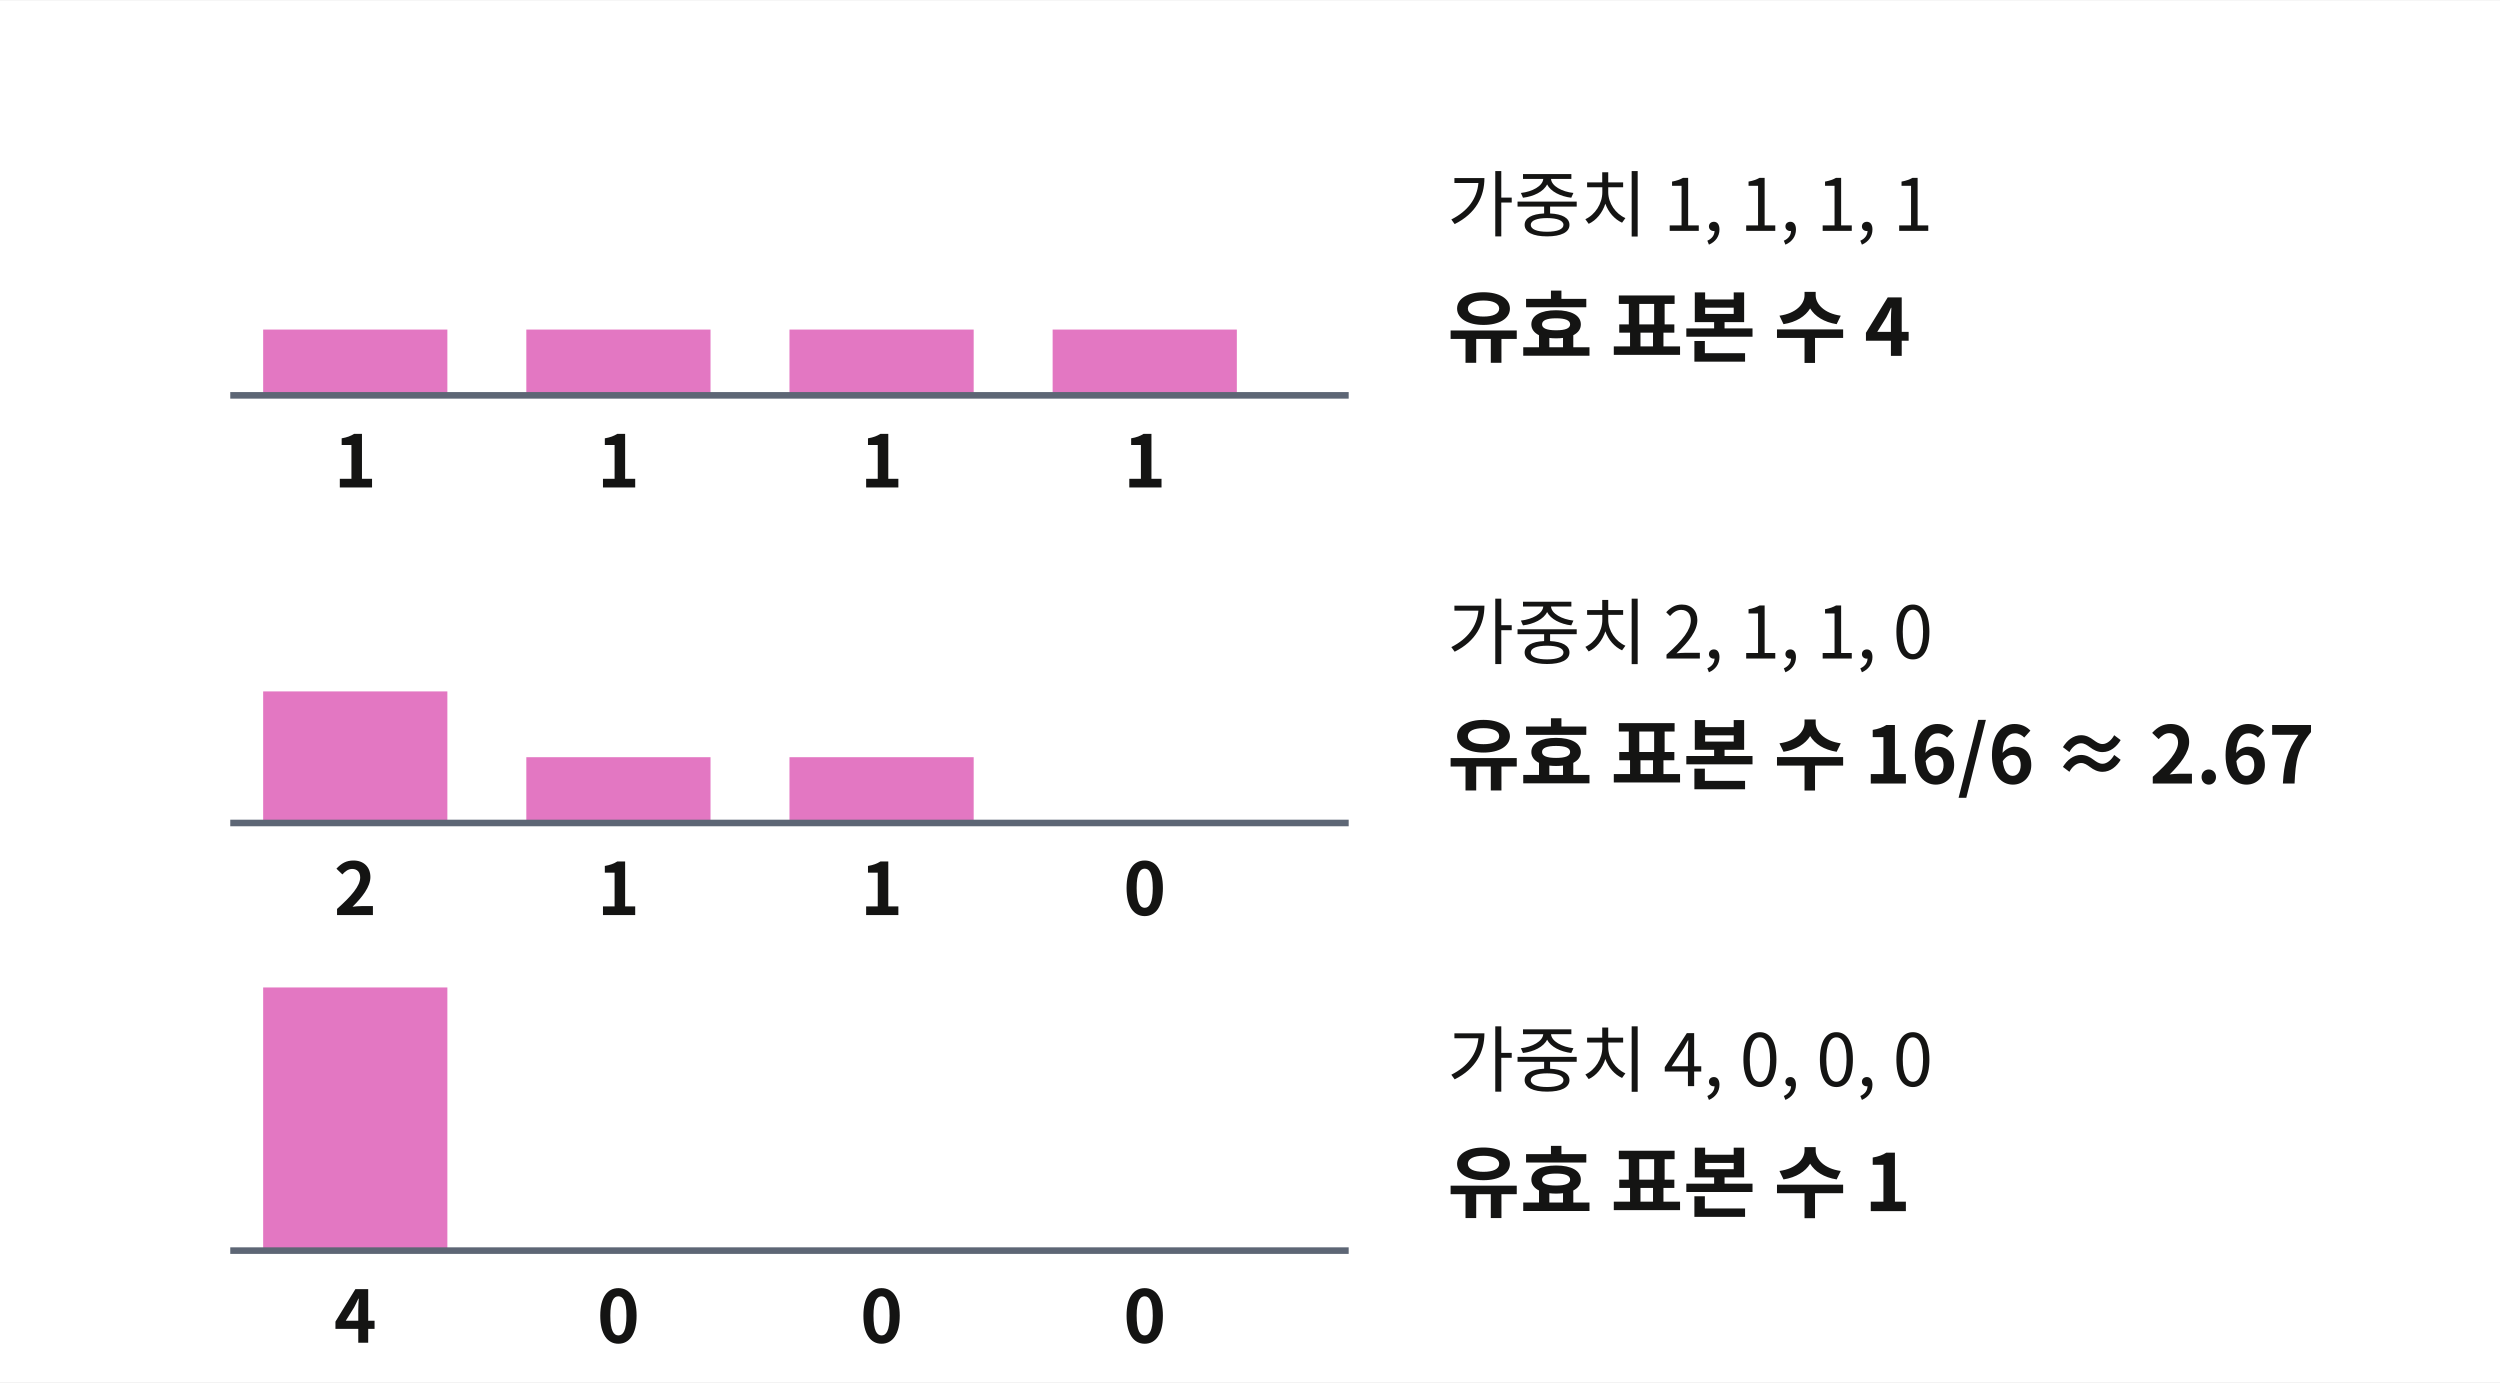
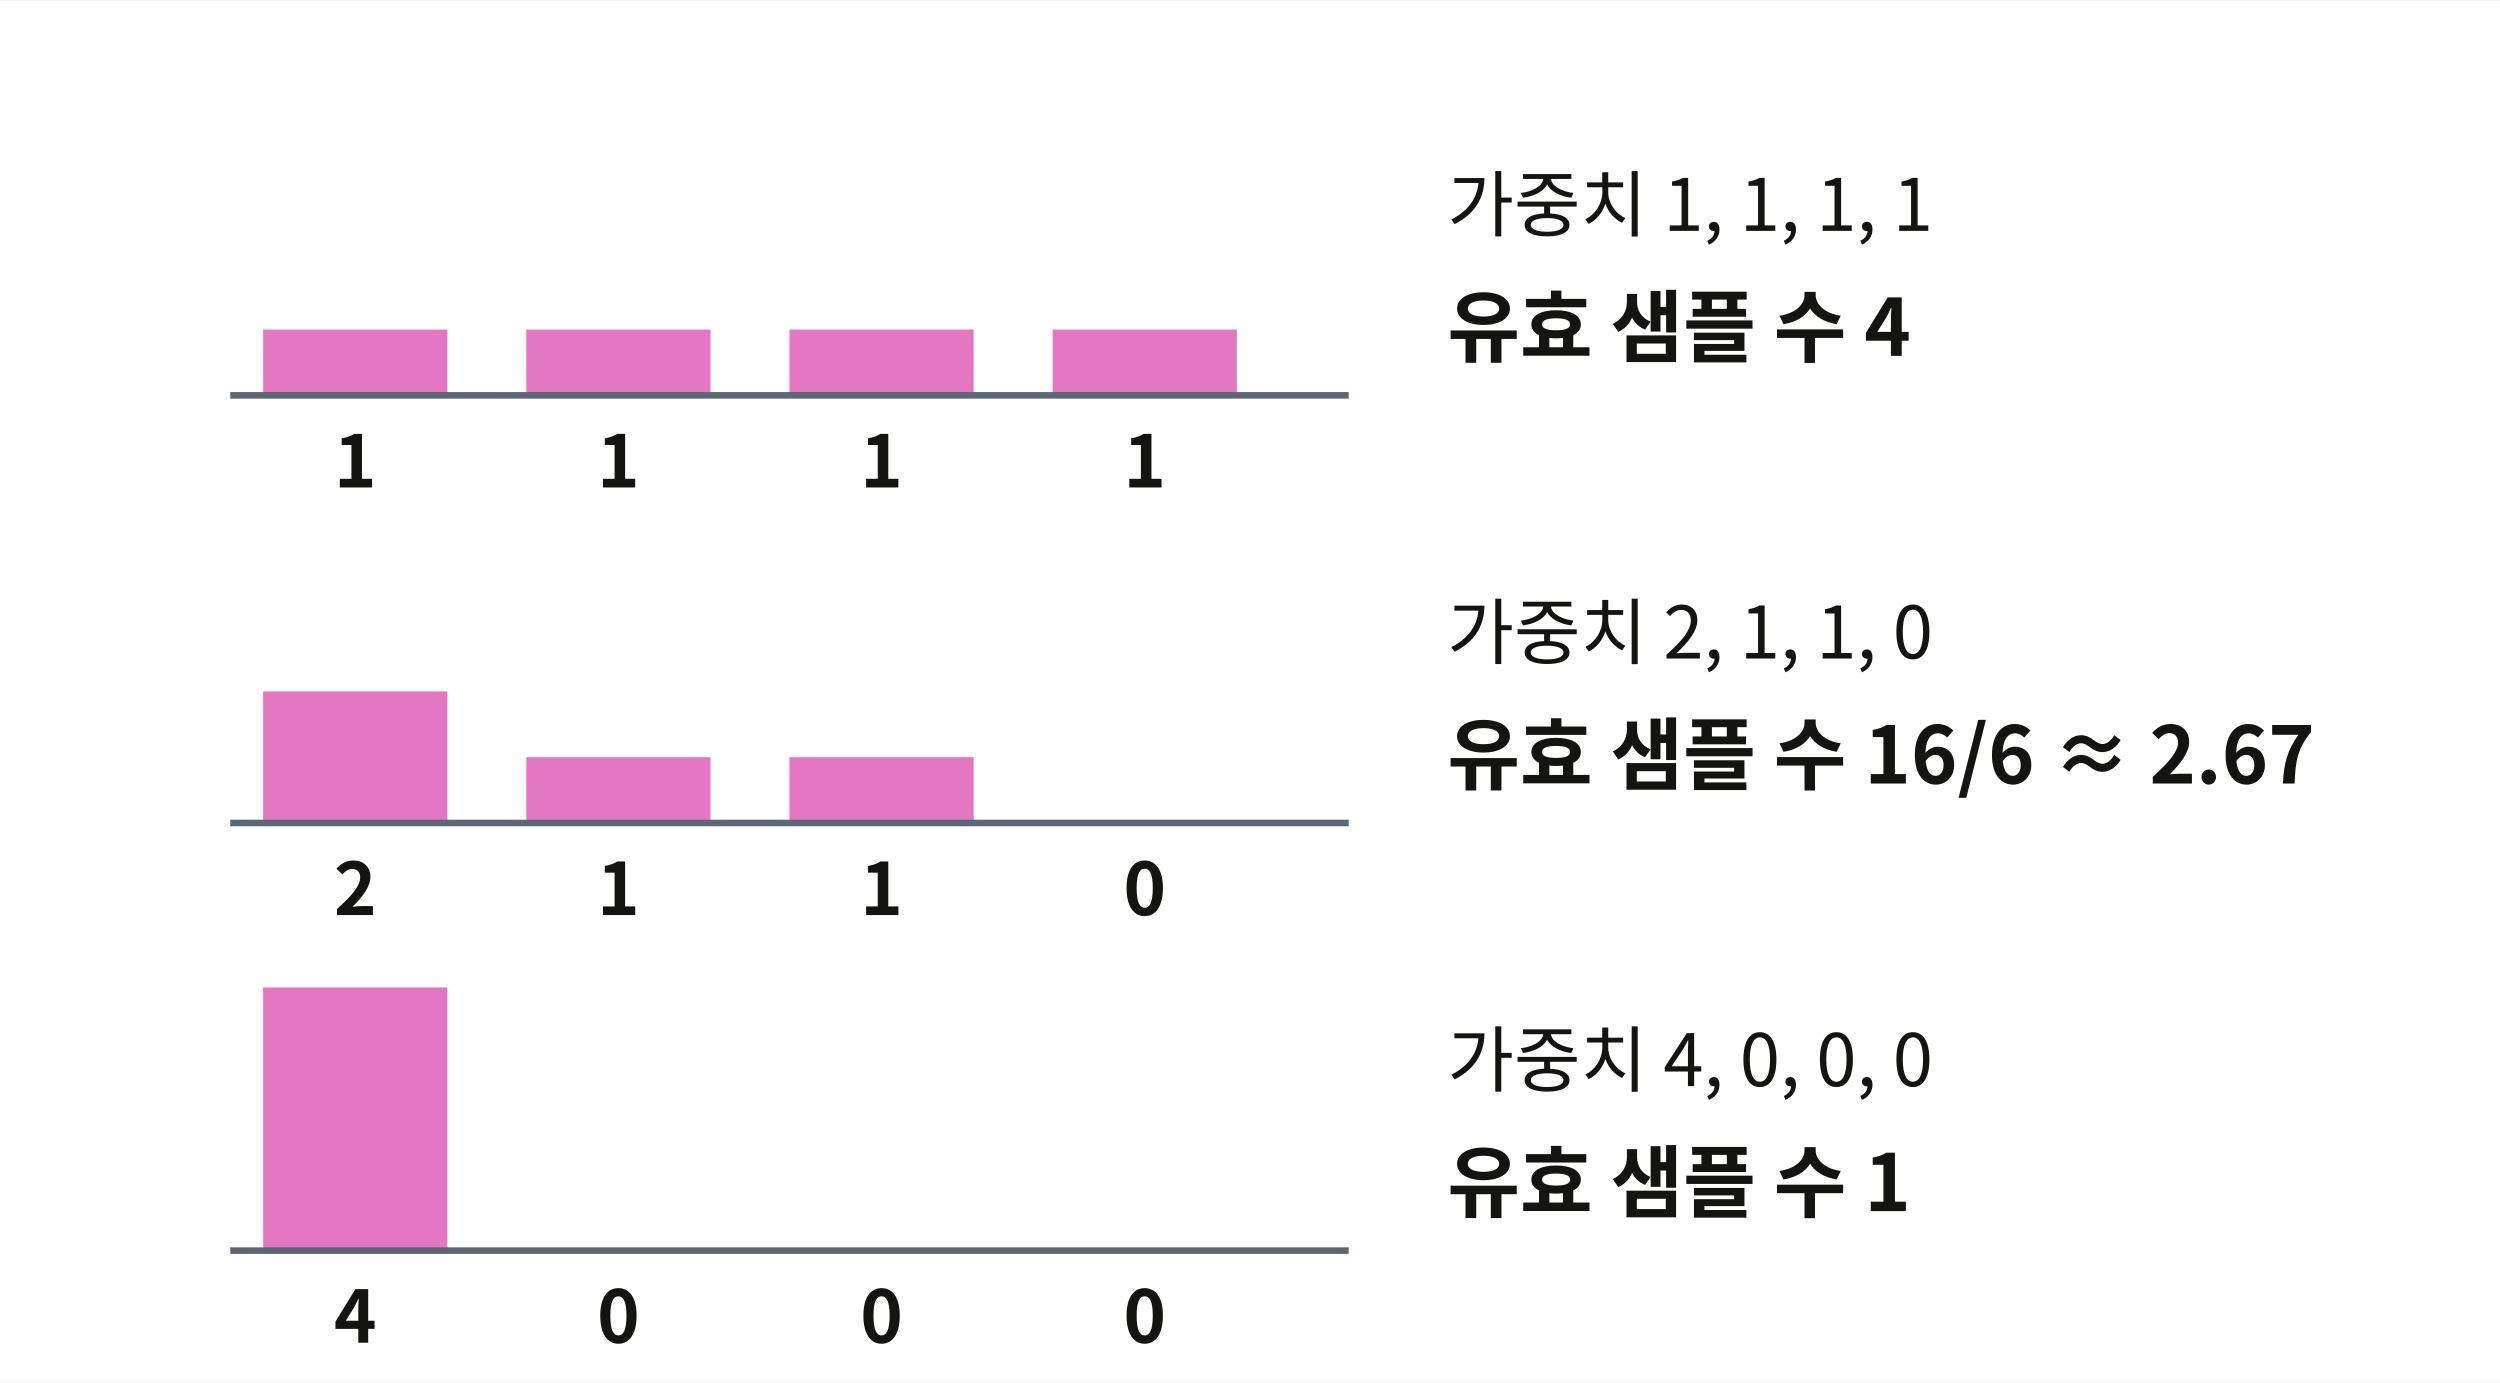
<svg xmlns="http://www.w3.org/2000/svg" viewBox="0 0 760 420" width="640" height="354" font-family="'Noto Sans KR','Noto Sans CJK KR',sans-serif">
  <rect width="760" height="420" fill="#ffffff" />
  <rect x="80" y="100" width="56" height="20" fill="#e377c2" />
  <text x="108.0" y="148.0" font-size="22" fill="#141413" text-anchor="middle" font-weight="700">1</text>
  <rect x="160" y="100" width="56" height="20" fill="#e377c2" />
  <text x="188.0" y="148.0" font-size="22" fill="#141413" text-anchor="middle" font-weight="700">1</text>
  <rect x="240" y="100" width="56" height="20" fill="#e377c2" />
  <text x="268.0" y="148.0" font-size="22" fill="#141413" text-anchor="middle" font-weight="700">1</text>
  <rect x="320" y="100" width="56" height="20" fill="#e377c2" />
  <text x="348.0" y="148.0" font-size="22" fill="#141413" text-anchor="middle" font-weight="700">1</text>
  <line x1="70.0" y1="120.0" x2="410.0" y2="120.0" stroke="#5d6675" stroke-width="2" />
  <text x="440.0" y="70.0" font-size="22" fill="#141413" text-anchor="start" font-weight="400">가중치 1, 1, 1, 1</text>
-   <text x="440.0" y="108.0" font-size="24" fill="#141413" text-anchor="start" font-weight="700">유효 표본 수 4</text>
+   <text x="440.0" y="108.0" font-size="24" fill="#141413" text-anchor="start" font-weight="700">유효 샘플 수 4</text>
  <rect x="80" y="210" width="56" height="40" fill="#e377c2" />
  <text x="108.0" y="278.0" font-size="22" fill="#141413" text-anchor="middle" font-weight="700">2</text>
  <rect x="160" y="230" width="56" height="20" fill="#e377c2" />
  <text x="188.0" y="278.0" font-size="22" fill="#141413" text-anchor="middle" font-weight="700">1</text>
  <rect x="240" y="230" width="56" height="20" fill="#e377c2" />
  <text x="268.0" y="278.0" font-size="22" fill="#141413" text-anchor="middle" font-weight="700">1</text>
  <rect x="320" y="250" width="56" height="0" fill="#e377c2" />
  <text x="348.0" y="278.0" font-size="22" fill="#141413" text-anchor="middle" font-weight="700">0</text>
  <line x1="70.0" y1="250.0" x2="410.0" y2="250.0" stroke="#5d6675" stroke-width="2" />
  <text x="440.0" y="200.0" font-size="22" fill="#141413" text-anchor="start" font-weight="400">가중치 2, 1, 1, 0</text>
-   <text x="440.0" y="238.0" font-size="24" fill="#141413" text-anchor="start" font-weight="700">유효 표본 수 16/6 ≈ 2.67</text>
+   <text x="440.0" y="238.0" font-size="24" fill="#141413" text-anchor="start" font-weight="700">유효 샘플 수 16/6 ≈ 2.67</text>
  <rect x="80" y="300" width="56" height="80" fill="#e377c2" />
  <text x="108.0" y="408.0" font-size="22" fill="#141413" text-anchor="middle" font-weight="700">4</text>
  <rect x="160" y="380" width="56" height="0" fill="#e377c2" />
  <text x="188.0" y="408.0" font-size="22" fill="#141413" text-anchor="middle" font-weight="700">0</text>
  <rect x="240" y="380" width="56" height="0" fill="#e377c2" />
  <text x="268.0" y="408.0" font-size="22" fill="#141413" text-anchor="middle" font-weight="700">0</text>
  <rect x="320" y="380" width="56" height="0" fill="#e377c2" />
  <text x="348.0" y="408.0" font-size="22" fill="#141413" text-anchor="middle" font-weight="700">0</text>
  <line x1="70.0" y1="380.0" x2="410.0" y2="380.0" stroke="#5d6675" stroke-width="2" />
  <text x="440.0" y="330.0" font-size="22" fill="#141413" text-anchor="start" font-weight="400">가중치 4, 0, 0, 0</text>
-   <text x="440.0" y="368.0" font-size="24" fill="#141413" text-anchor="start" font-weight="700">유효 표본 수 1</text>
+   <text x="440.0" y="368.0" font-size="24" fill="#141413" text-anchor="start" font-weight="700">유효 샘플 수 1</text>
</svg>
